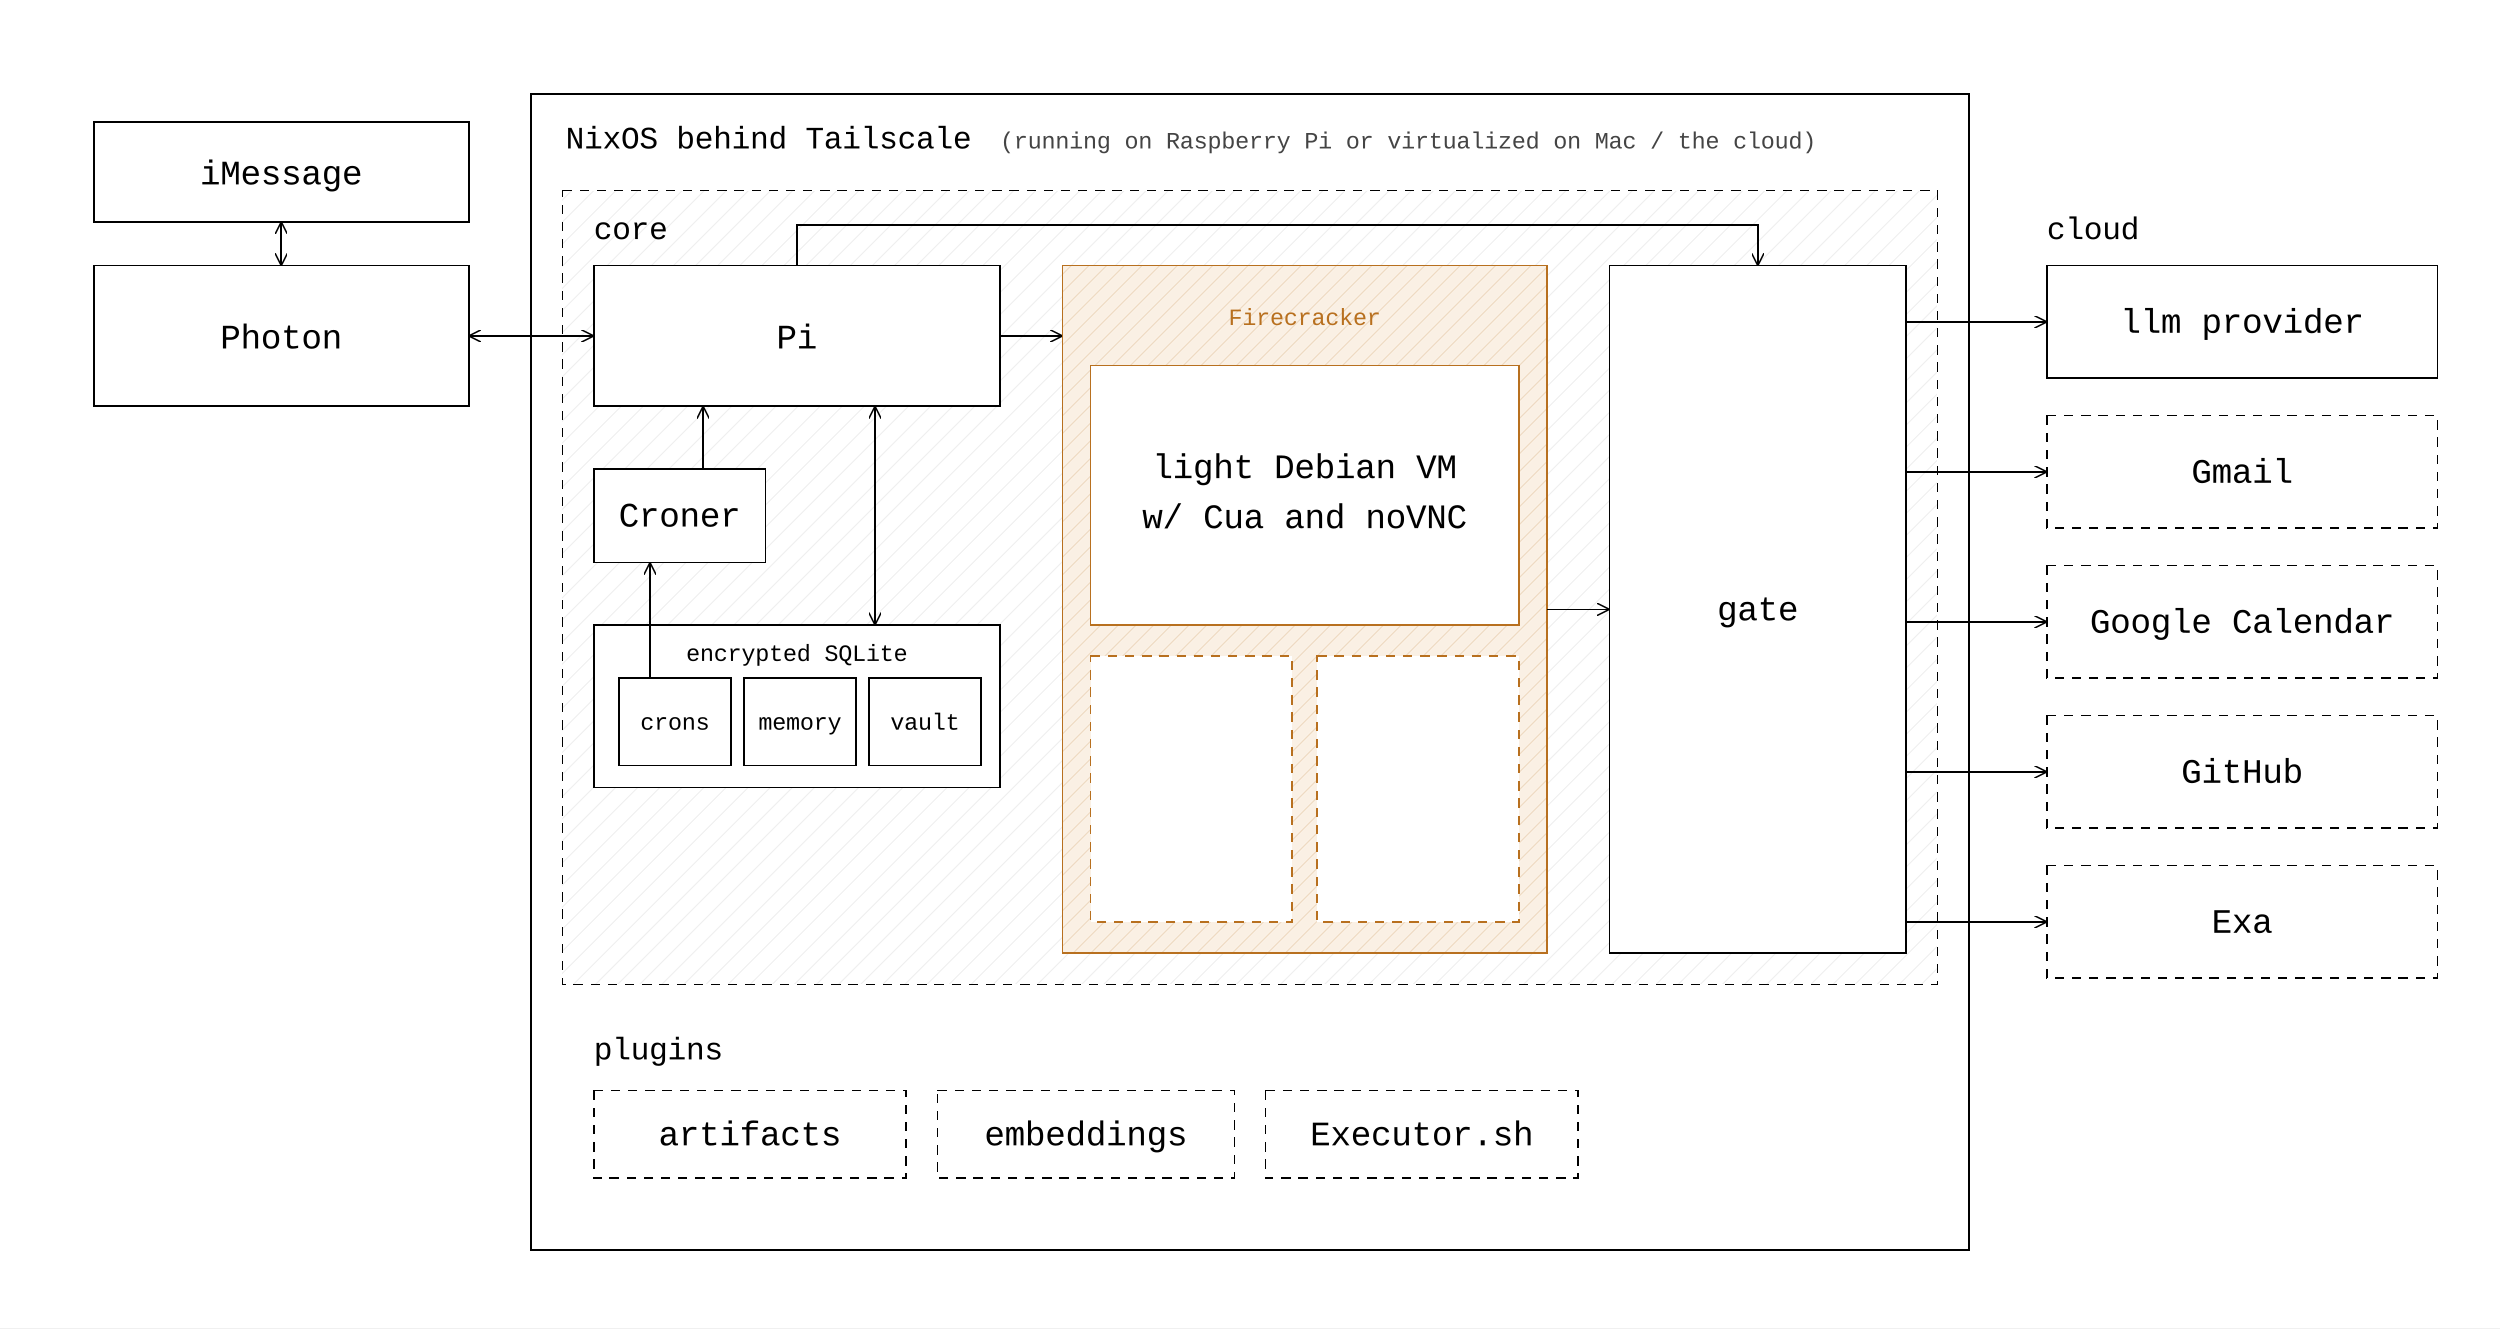
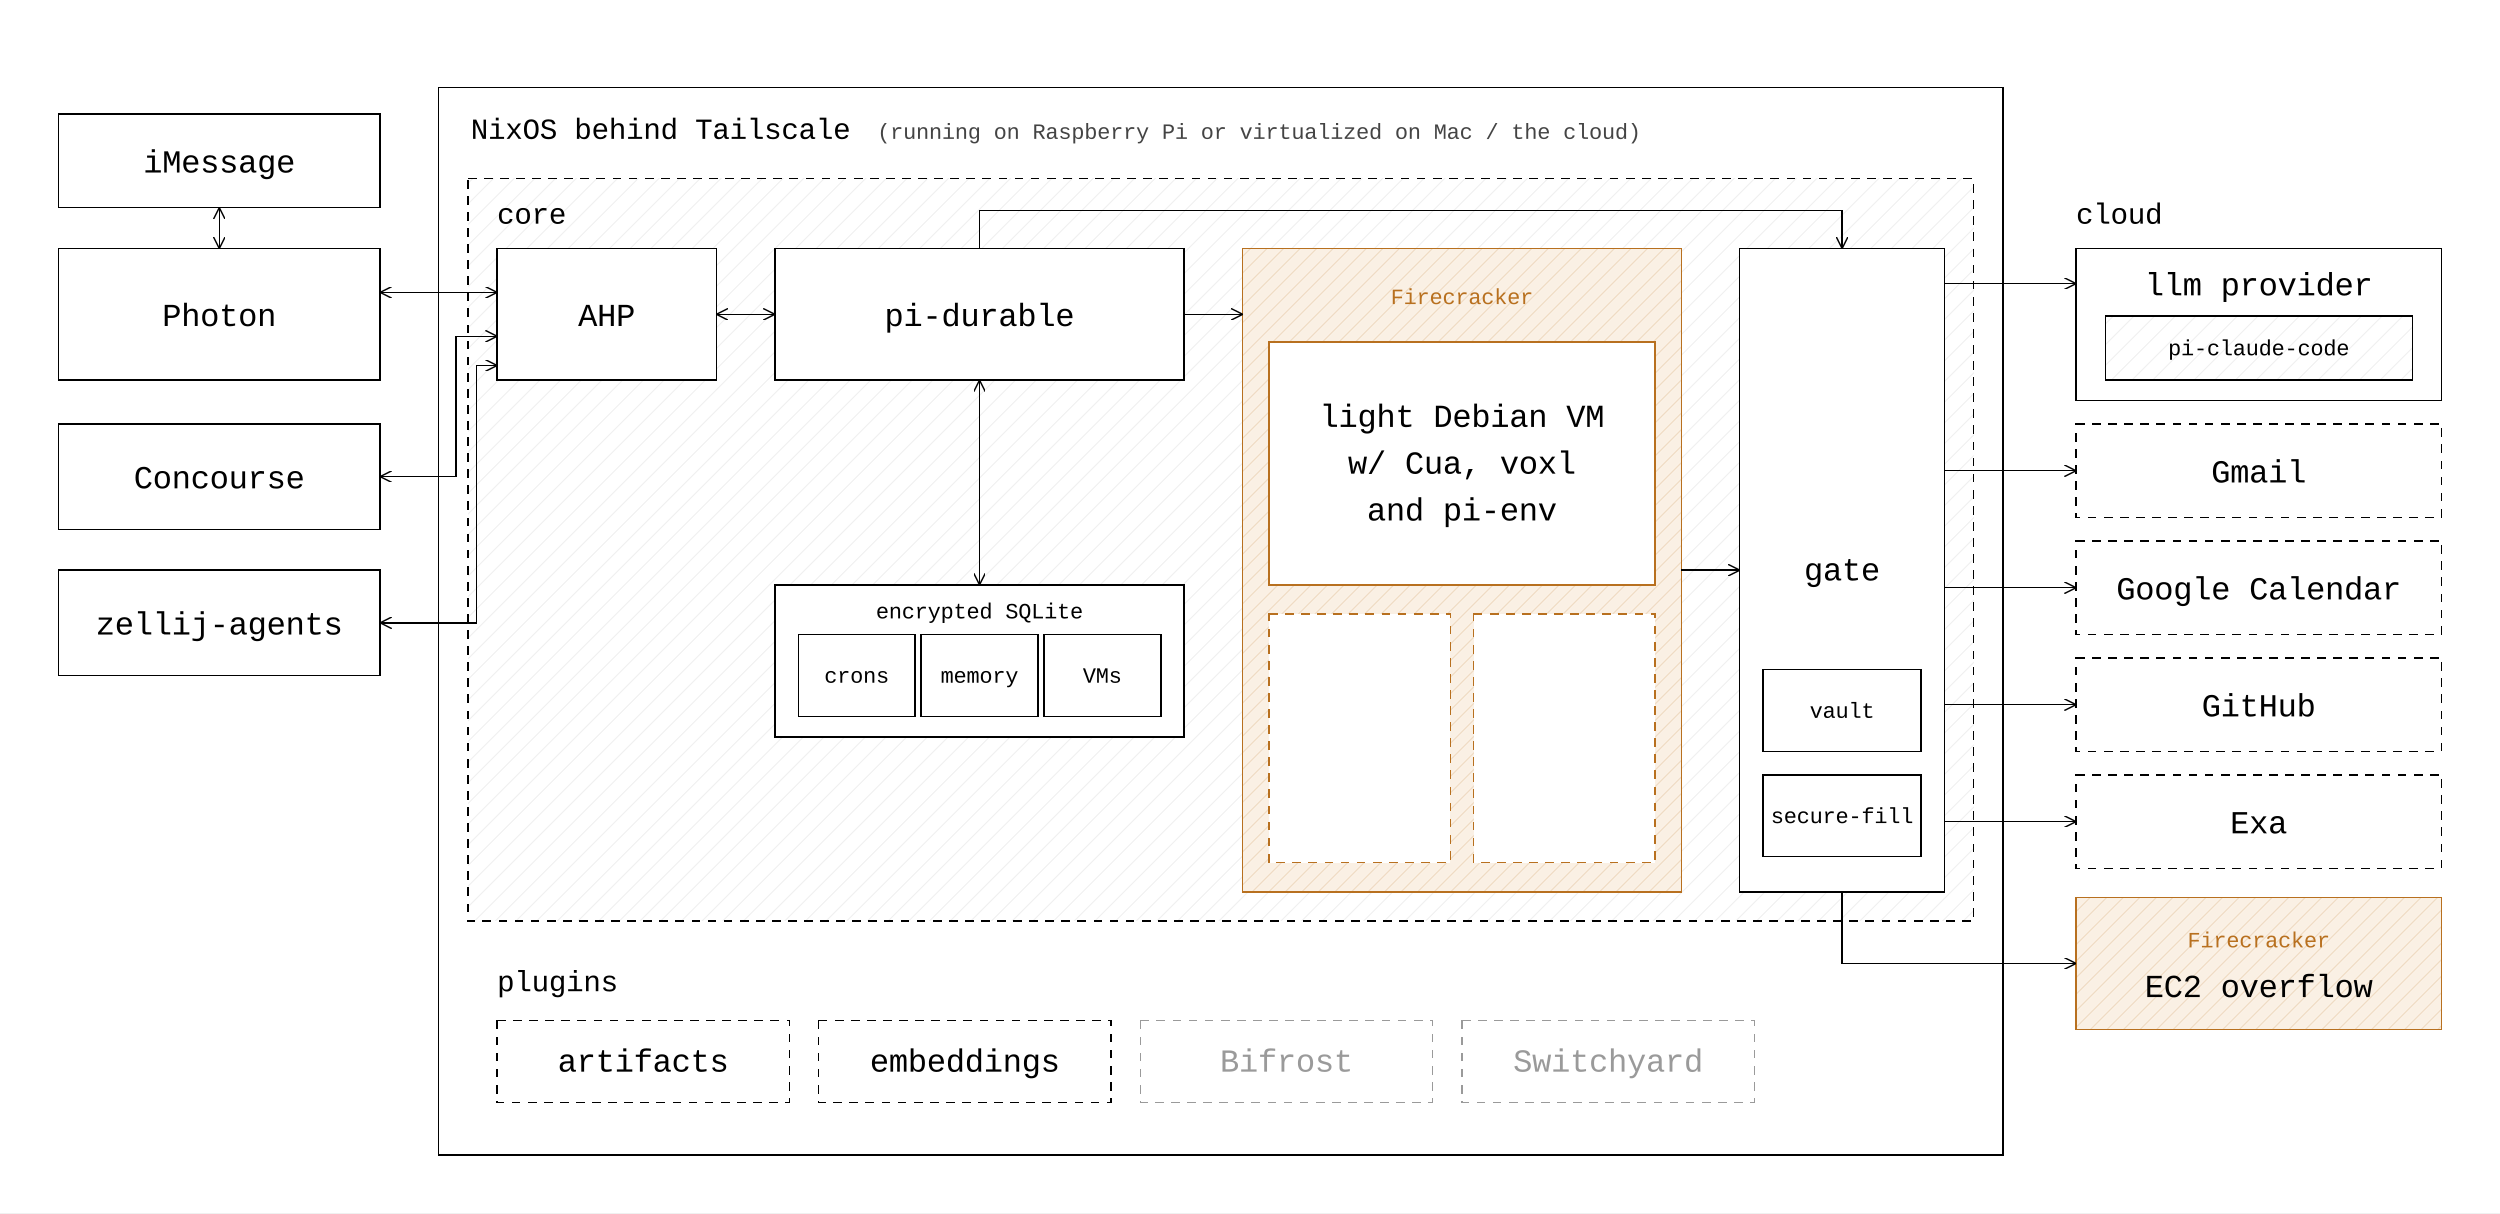
- <svg xmlns="http://www.w3.org/2000/svg" viewBox="0 50 1600 850" width="1600" height="850">
+ <svg xmlns="http://www.w3.org/2000/svg" viewBox="0 50 1710 830" width="1710" height="830">
  <style>
    text { font-family: ui-monospace, SFMono-Regular, Menlo, Monaco, Consolas, "Liberation Mono", "Courier New", monospace; letter-spacing: -0.01em; fill: #000; }
    .l { font-size: 22px; text-anchor: middle; }
    .s { font-size: 15px; text-anchor: middle; }
    .h { font-size: 20px; }
    .n { font-size: 15px; fill: #444; }
    rect, path { fill: none; stroke: #000; stroke-width: 1; shape-rendering: crispEdges; vector-effect: non-scaling-stroke; }
    rect.b { fill: #fff; }
+     rect.later { stroke: #9a9a9a; }
+     text.later { fill: #9a9a9a; }
    .vm { stroke: #b8701f; }
    .fc { fill: #b8701f; }
    .d { stroke-dasharray: 6 5; }
  </style>
  <defs>
    <marker id="a" viewBox="0 0 10 10" refX="10" refY="5" markerWidth="8" markerHeight="8" orient="auto-start-reverse">
      <path d="M0 0L10 5L0 10" style="shape-rendering: auto" />
    </marker>
    <pattern id="hatch" width="10" height="10" patternUnits="userSpaceOnUse" patternTransform="rotate(45)">
      <path d="M0 0V10" style="stroke: #000; stroke-opacity: 0.08; shape-rendering: auto" />
    </pattern>
    <pattern id="fchatch" width="8" height="8" patternUnits="userSpaceOnUse" patternTransform="rotate(45)">
      <rect width="8" height="8" style="fill: #faf0e4; stroke: none" />
      <path d="M0 0V8" style="stroke: #b8701f; stroke-opacity: 0.22; shape-rendering: auto" />
    </pattern>
  </defs>
-   <rect x="0" y="50" width="1600" height="850" style="fill: #fff; stroke: none" />
-   <rect x="60" y="128" width="240" height="64" />
-   <text class="l" x="180" y="168">iMessage</text>
-   <rect x="60" y="220" width="240" height="90" />
-   <text class="l" x="180" y="273">Photon</text>
-   <rect x="340" y="110" width="920" height="740" />
-   <text class="h" x="362" y="145">NixOS behind Tailscale</text>
-   <text class="n" x="640" y="145">(running on Raspberry Pi or virtualized on Mac / the cloud)</text>
-   <rect class="d" x="360" y="172" width="880" height="508" style="fill: url(#hatch)" />
-   <text class="h" x="380" y="203">core</text>
-   <rect class="b" x="380" y="220" width="260" height="90" />
-   <text class="l" x="510" y="273">Pi</text>
-   <rect class="b" x="380" y="350" width="110" height="60" />
-   <text class="l" x="435" y="387">Croner</text>
-   <rect class="b" x="380" y="450" width="260" height="104" />
-   <text class="s" x="510" y="473">encrypted SQLite</text>
-   <rect class="b" x="396" y="484" width="72" height="56" />
-   <text class="s" x="432" y="517">crons</text>
-   <rect class="b" x="476" y="484" width="72" height="56" />
-   <text class="s" x="512" y="517">memory</text>
-   <rect class="b" x="556" y="484" width="72" height="56" />
-   <text class="s" x="592" y="517">vault</text>
-   <rect class="vm" x="680" y="220" width="310" height="440" style="fill: url(#fchatch)" />
-   <text class="s fc" x="835" y="258">Firecracker</text>
-   <rect class="b vm" x="698" y="284" width="274" height="166" />
-   <text class="l" x="835" y="356">light Debian VM</text>
-   <text class="l" x="835" y="388">w/ Cua and noVNC</text>
-   <rect class="d b vm" x="698" y="470" width="129" height="170" />
-   <rect class="d b vm" x="843" y="470" width="129" height="170" />
-   <rect class="b" x="1030" y="220" width="190" height="440" />
-   <text class="l" x="1125" y="447">gate</text>
-   <text class="h" x="380" y="728">plugins</text>
-   <rect class="d" x="380" y="748" width="200" height="56" />
-   <text class="l" x="480" y="783">artifacts</text>
-   <rect class="d" x="600" y="748" width="190" height="56" />
-   <text class="l" x="695" y="783">embeddings</text>
-   <rect class="d" x="810" y="748" width="200" height="56" />
-   <text class="l" x="910" y="783">Executor.sh</text>
-   <text class="h" x="1310" y="203">cloud</text>
-   <rect x="1310" y="220" width="250" height="72" />
-   <text class="l" x="1435" y="263">llm provider</text>
-   <rect class="d" x="1310" y="316" width="250" height="72" />
-   <text class="l" x="1435" y="359">Gmail</text>
-   <rect class="d" x="1310" y="412" width="250" height="72" />
-   <text class="l" x="1435" y="455">Google Calendar</text>
-   <rect class="d" x="1310" y="508" width="250" height="72" />
-   <text class="l" x="1435" y="551">GitHub</text>
-   <rect class="d" x="1310" y="604" width="250" height="72" />
-   <text class="l" x="1435" y="647">Exa</text>
-   <path d="M180 192V220" marker-start="url(#a)" marker-end="url(#a)" />
-   <path d="M300 265H380" marker-start="url(#a)" marker-end="url(#a)" />
-   <path d="M416 484V410" marker-end="url(#a)" />
-   <path d="M450 350V310" marker-end="url(#a)" />
-   <path d="M560 310V450" marker-start="url(#a)" marker-end="url(#a)" />
-   <path d="M640 265H680" marker-end="url(#a)" />
-   <path d="M510 220V194H1125V220" marker-end="url(#a)" />
-   <path d="M990 440H1030" marker-end="url(#a)" />
-   <path d="M1220 256H1310" marker-end="url(#a)" />
-   <path d="M1220 352H1310" marker-end="url(#a)" />
-   <path d="M1220 448H1310" marker-end="url(#a)" />
-   <path d="M1220 544H1310" marker-end="url(#a)" />
-   <path d="M1220 640H1310" marker-end="url(#a)" />
+   <rect x="0" y="50" width="1710" height="830" style="fill: #fff; stroke: none" />
+   <rect x="40" y="128" width="220" height="64" />
+   <text class="l" x="150" y="168">iMessage</text>
+   <rect x="40" y="220" width="220" height="90" />
+   <text class="l" x="150" y="273">Photon</text>
+   <rect x="40" y="340" width="220" height="72" />
+   <text class="l" x="150" y="384">Concourse</text>
+   <rect x="40" y="440" width="220" height="72" />
+   <text class="l" x="150" y="484">zellij-agents</text>
+   <rect x="300" y="110" width="1070" height="730" />
+   <text class="h" x="322" y="145">NixOS behind Tailscale</text>
+   <text class="n" x="600" y="145">(running on Raspberry Pi or virtualized on Mac / the cloud)</text>
+   <rect class="d" x="320" y="172" width="1030" height="508" style="fill: url(#hatch)" />
+   <text class="h" x="340" y="203">core</text>
+   <rect class="b" x="340" y="220" width="150" height="90" />
+   <text class="l" x="415" y="273">AHP</text>
+   <rect class="b" x="530" y="220" width="280" height="90" />
+   <text class="l" x="670" y="273">pi-durable</text>
+   <rect class="b" x="530" y="450" width="280" height="104" />
+   <text class="s" x="670" y="473">encrypted SQLite</text>
+   <rect class="b" x="546" y="484" width="80" height="56" />
+   <text class="s" x="586" y="517">crons</text>
+   <rect class="b" x="630" y="484" width="80" height="56" />
+   <text class="s" x="670" y="517">memory</text>
+   <rect class="b" x="714" y="484" width="80" height="56" />
+   <text class="s" x="754" y="517">VMs</text>
+   <rect class="vm" x="850" y="220" width="300" height="440" style="fill: url(#fchatch)" />
+   <text class="s fc" x="1000" y="258">Firecracker</text>
+   <rect class="b vm" x="868" y="284" width="264" height="166" />
+   <text class="l" x="1000" y="342">light Debian VM</text>
+   <text class="l" x="1000" y="374">w/ Cua, voxl</text>
+   <text class="l" x="1000" y="406">and pi-env</text>
+   <rect class="d b vm" x="868" y="470" width="124" height="170" />
+   <rect class="d b vm" x="1008" y="470" width="124" height="170" />
+   <rect class="b" x="1190" y="220" width="140" height="440" />
+   <text class="l" x="1260" y="447">gate</text>
+   <rect class="b" x="1206" y="508" width="108" height="56" />
+   <text class="s" x="1260" y="541">vault</text>
+   <rect class="b" x="1206" y="580" width="108" height="56" />
+   <text class="s" x="1260" y="613">secure-fill</text>
+   <text class="h" x="340" y="728">plugins</text>
+   <rect class="d" x="340" y="748" width="200" height="56" />
+   <text class="l" x="440" y="783">artifacts</text>
+   <rect class="d" x="560" y="748" width="200" height="56" />
+   <text class="l" x="660" y="783">embeddings</text>
+   <rect class="d later" x="780" y="748" width="200" height="56" />
+   <text class="l later" x="880" y="783">Bifrost</text>
+   <rect class="d later" x="1000" y="748" width="200" height="56" />
+   <text class="l later" x="1100" y="783">Switchyard</text>
+   <text class="h" x="1420" y="203">cloud</text>
+   <rect x="1420" y="220" width="250" height="104" />
+   <text class="l" x="1545" y="252">llm provider</text>
+   <rect x="1440" y="266" width="210" height="44" style="fill: url(#hatch)" />
+   <text class="s" x="1545" y="293">pi-claude-code</text>
+   <rect class="d" x="1420" y="340" width="250" height="64" />
+   <text class="l" x="1545" y="380">Gmail</text>
+   <rect class="d" x="1420" y="420" width="250" height="64" />
+   <text class="l" x="1545" y="460">Google Calendar</text>
+   <rect class="d" x="1420" y="500" width="250" height="64" />
+   <text class="l" x="1545" y="540">GitHub</text>
+   <rect class="d" x="1420" y="580" width="250" height="64" />
+   <text class="l" x="1545" y="620">Exa</text>
+   <rect class="vm" x="1420" y="664" width="250" height="90" style="fill: url(#fchatch)" />
+   <text class="s fc" x="1545" y="698">Firecracker</text>
+   <text class="l" x="1545" y="732">EC2 overflow</text>
+   <path d="M150 192V220" marker-start="url(#a)" marker-end="url(#a)" />
+   <path d="M260 250H340" marker-start="url(#a)" marker-end="url(#a)" />
+   <path d="M260 376H312V280H340" marker-start="url(#a)" marker-end="url(#a)" />
+   <path d="M260 476H326V300H340" marker-start="url(#a)" marker-end="url(#a)" />
+   <path d="M490 265H530" marker-start="url(#a)" marker-end="url(#a)" />
+   <path d="M670 310V450" marker-start="url(#a)" marker-end="url(#a)" />
+   <path d="M810 265H850" marker-end="url(#a)" />
+   <path d="M670 220V194H1260V220" marker-end="url(#a)" />
+   <path d="M1150 440H1190" marker-end="url(#a)" />
+   <path d="M1330 244H1420" marker-end="url(#a)" />
+   <path d="M1330 372H1420" marker-end="url(#a)" />
+   <path d="M1330 452H1420" marker-end="url(#a)" />
+   <path d="M1330 532H1420" marker-end="url(#a)" />
+   <path d="M1330 612H1420" marker-end="url(#a)" />
+   <path d="M1260 660V709H1420" marker-end="url(#a)" />
</svg>
